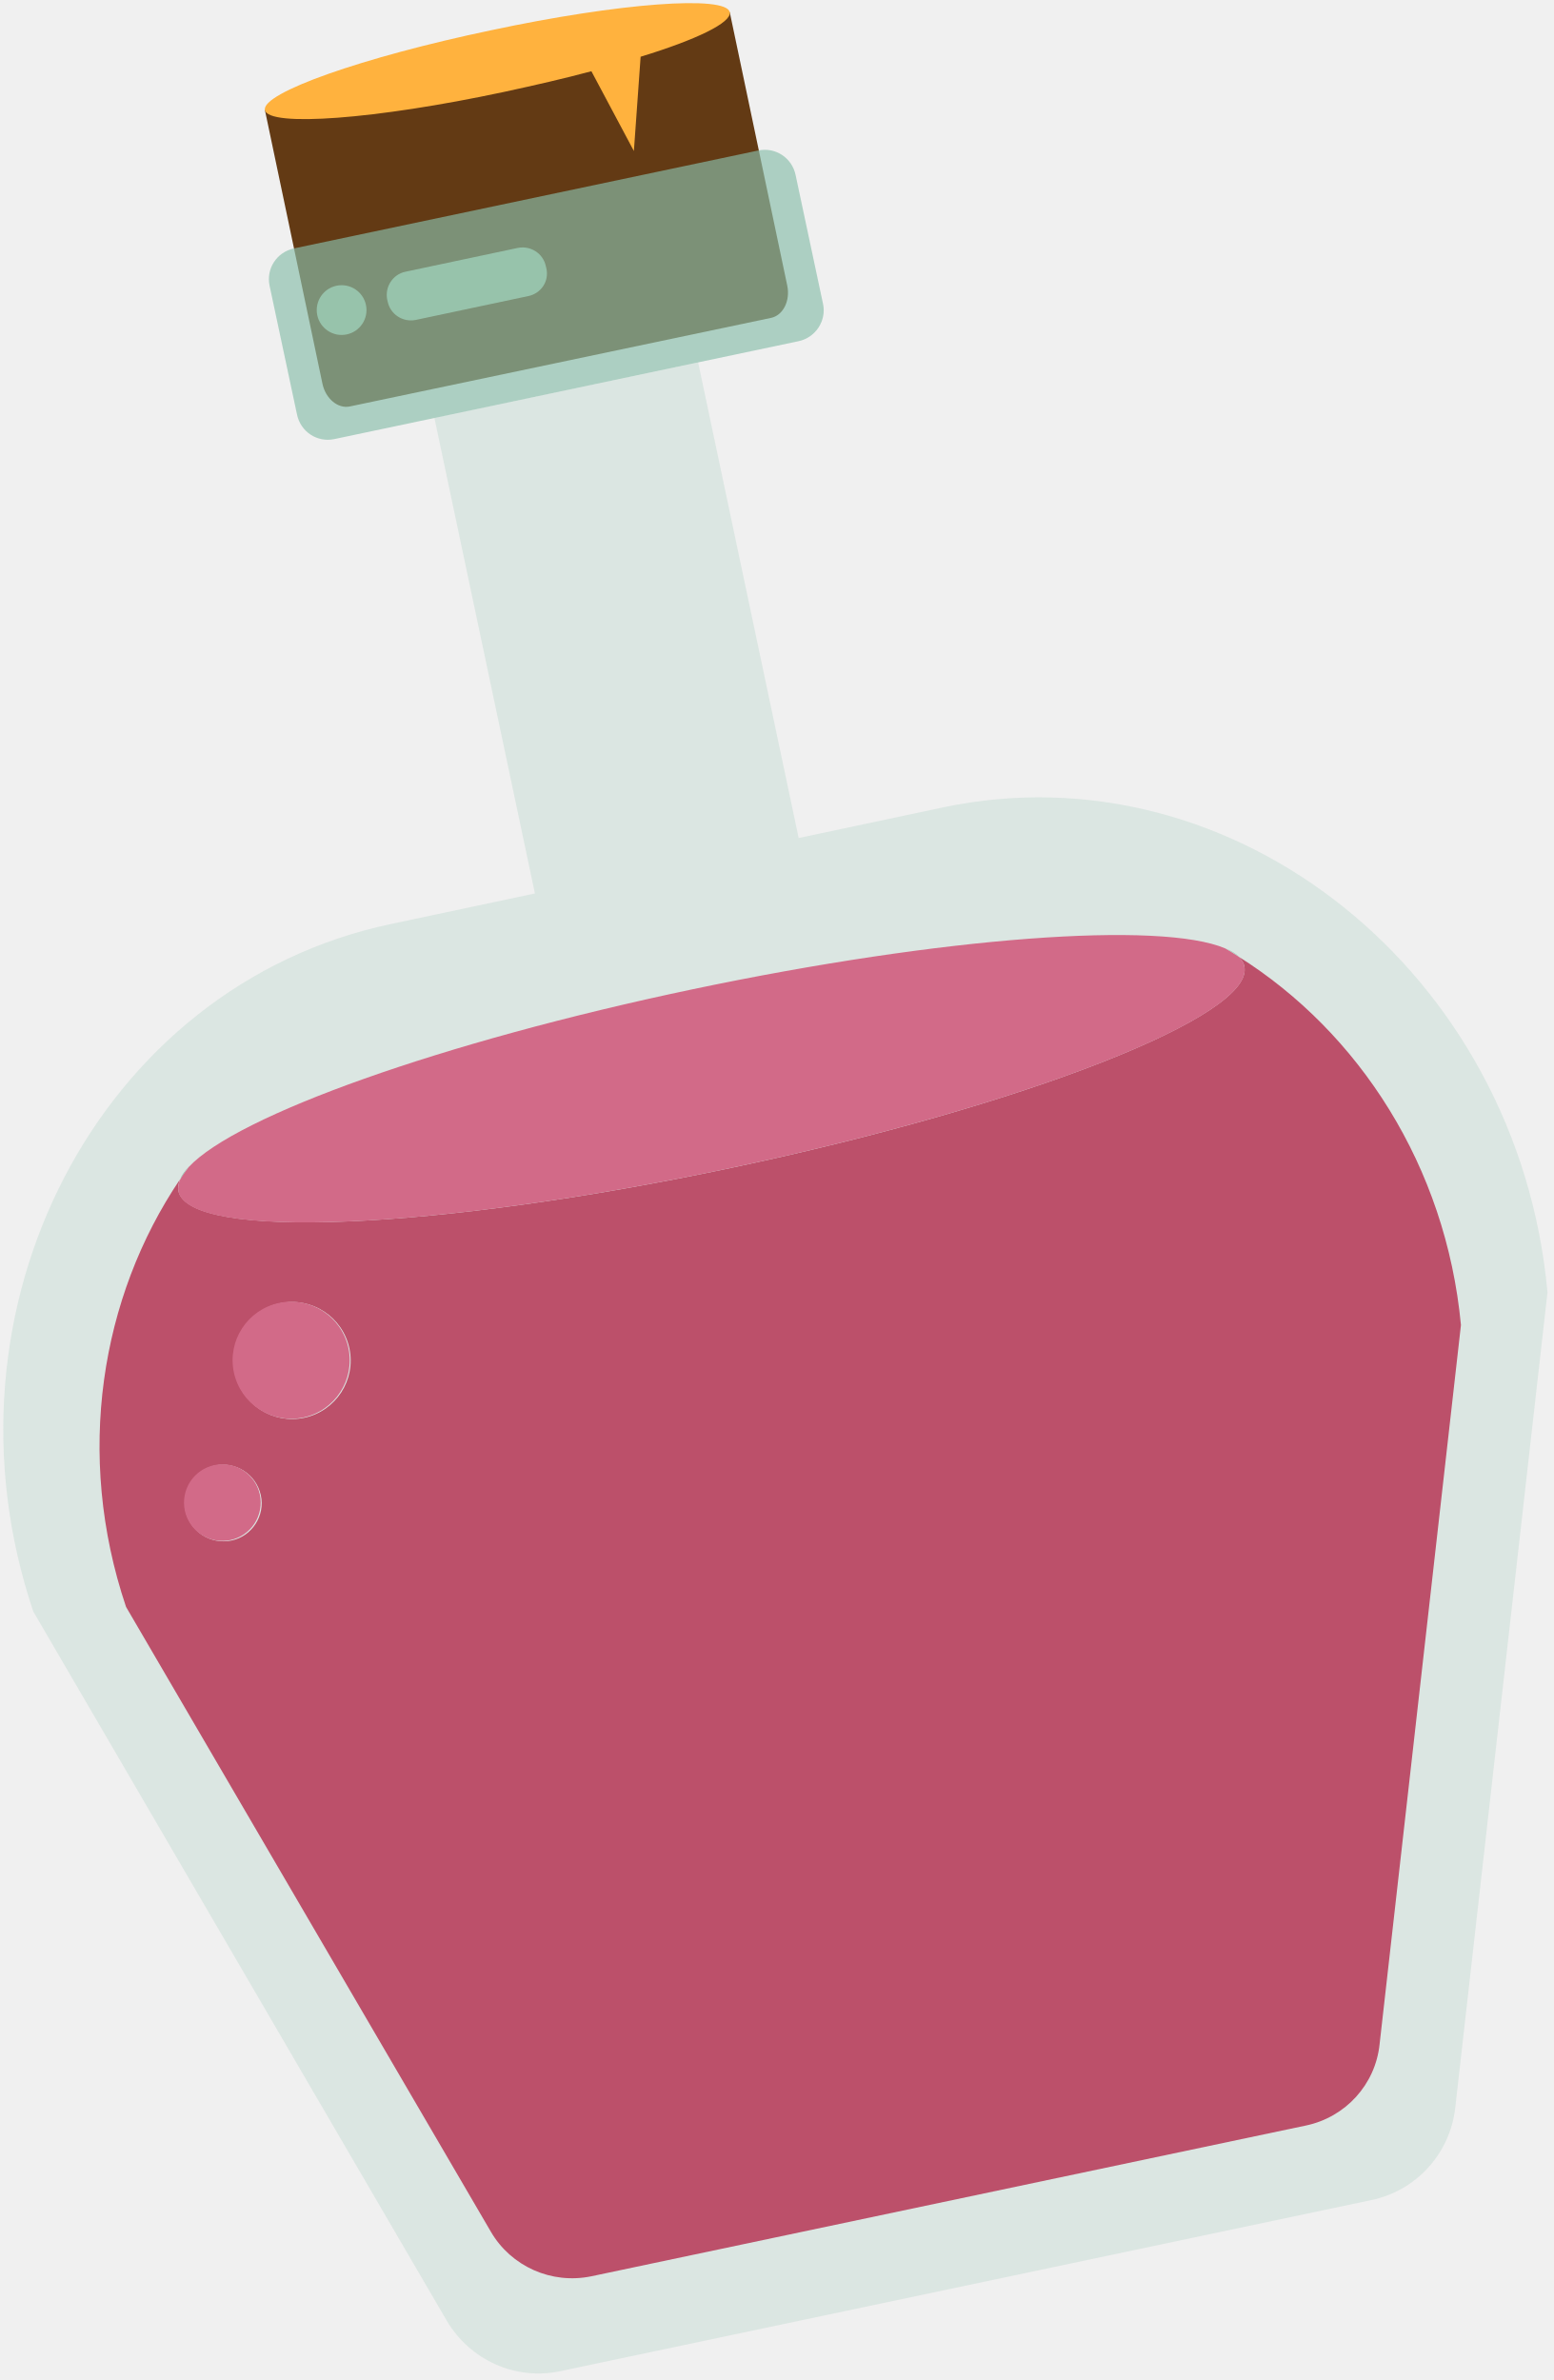
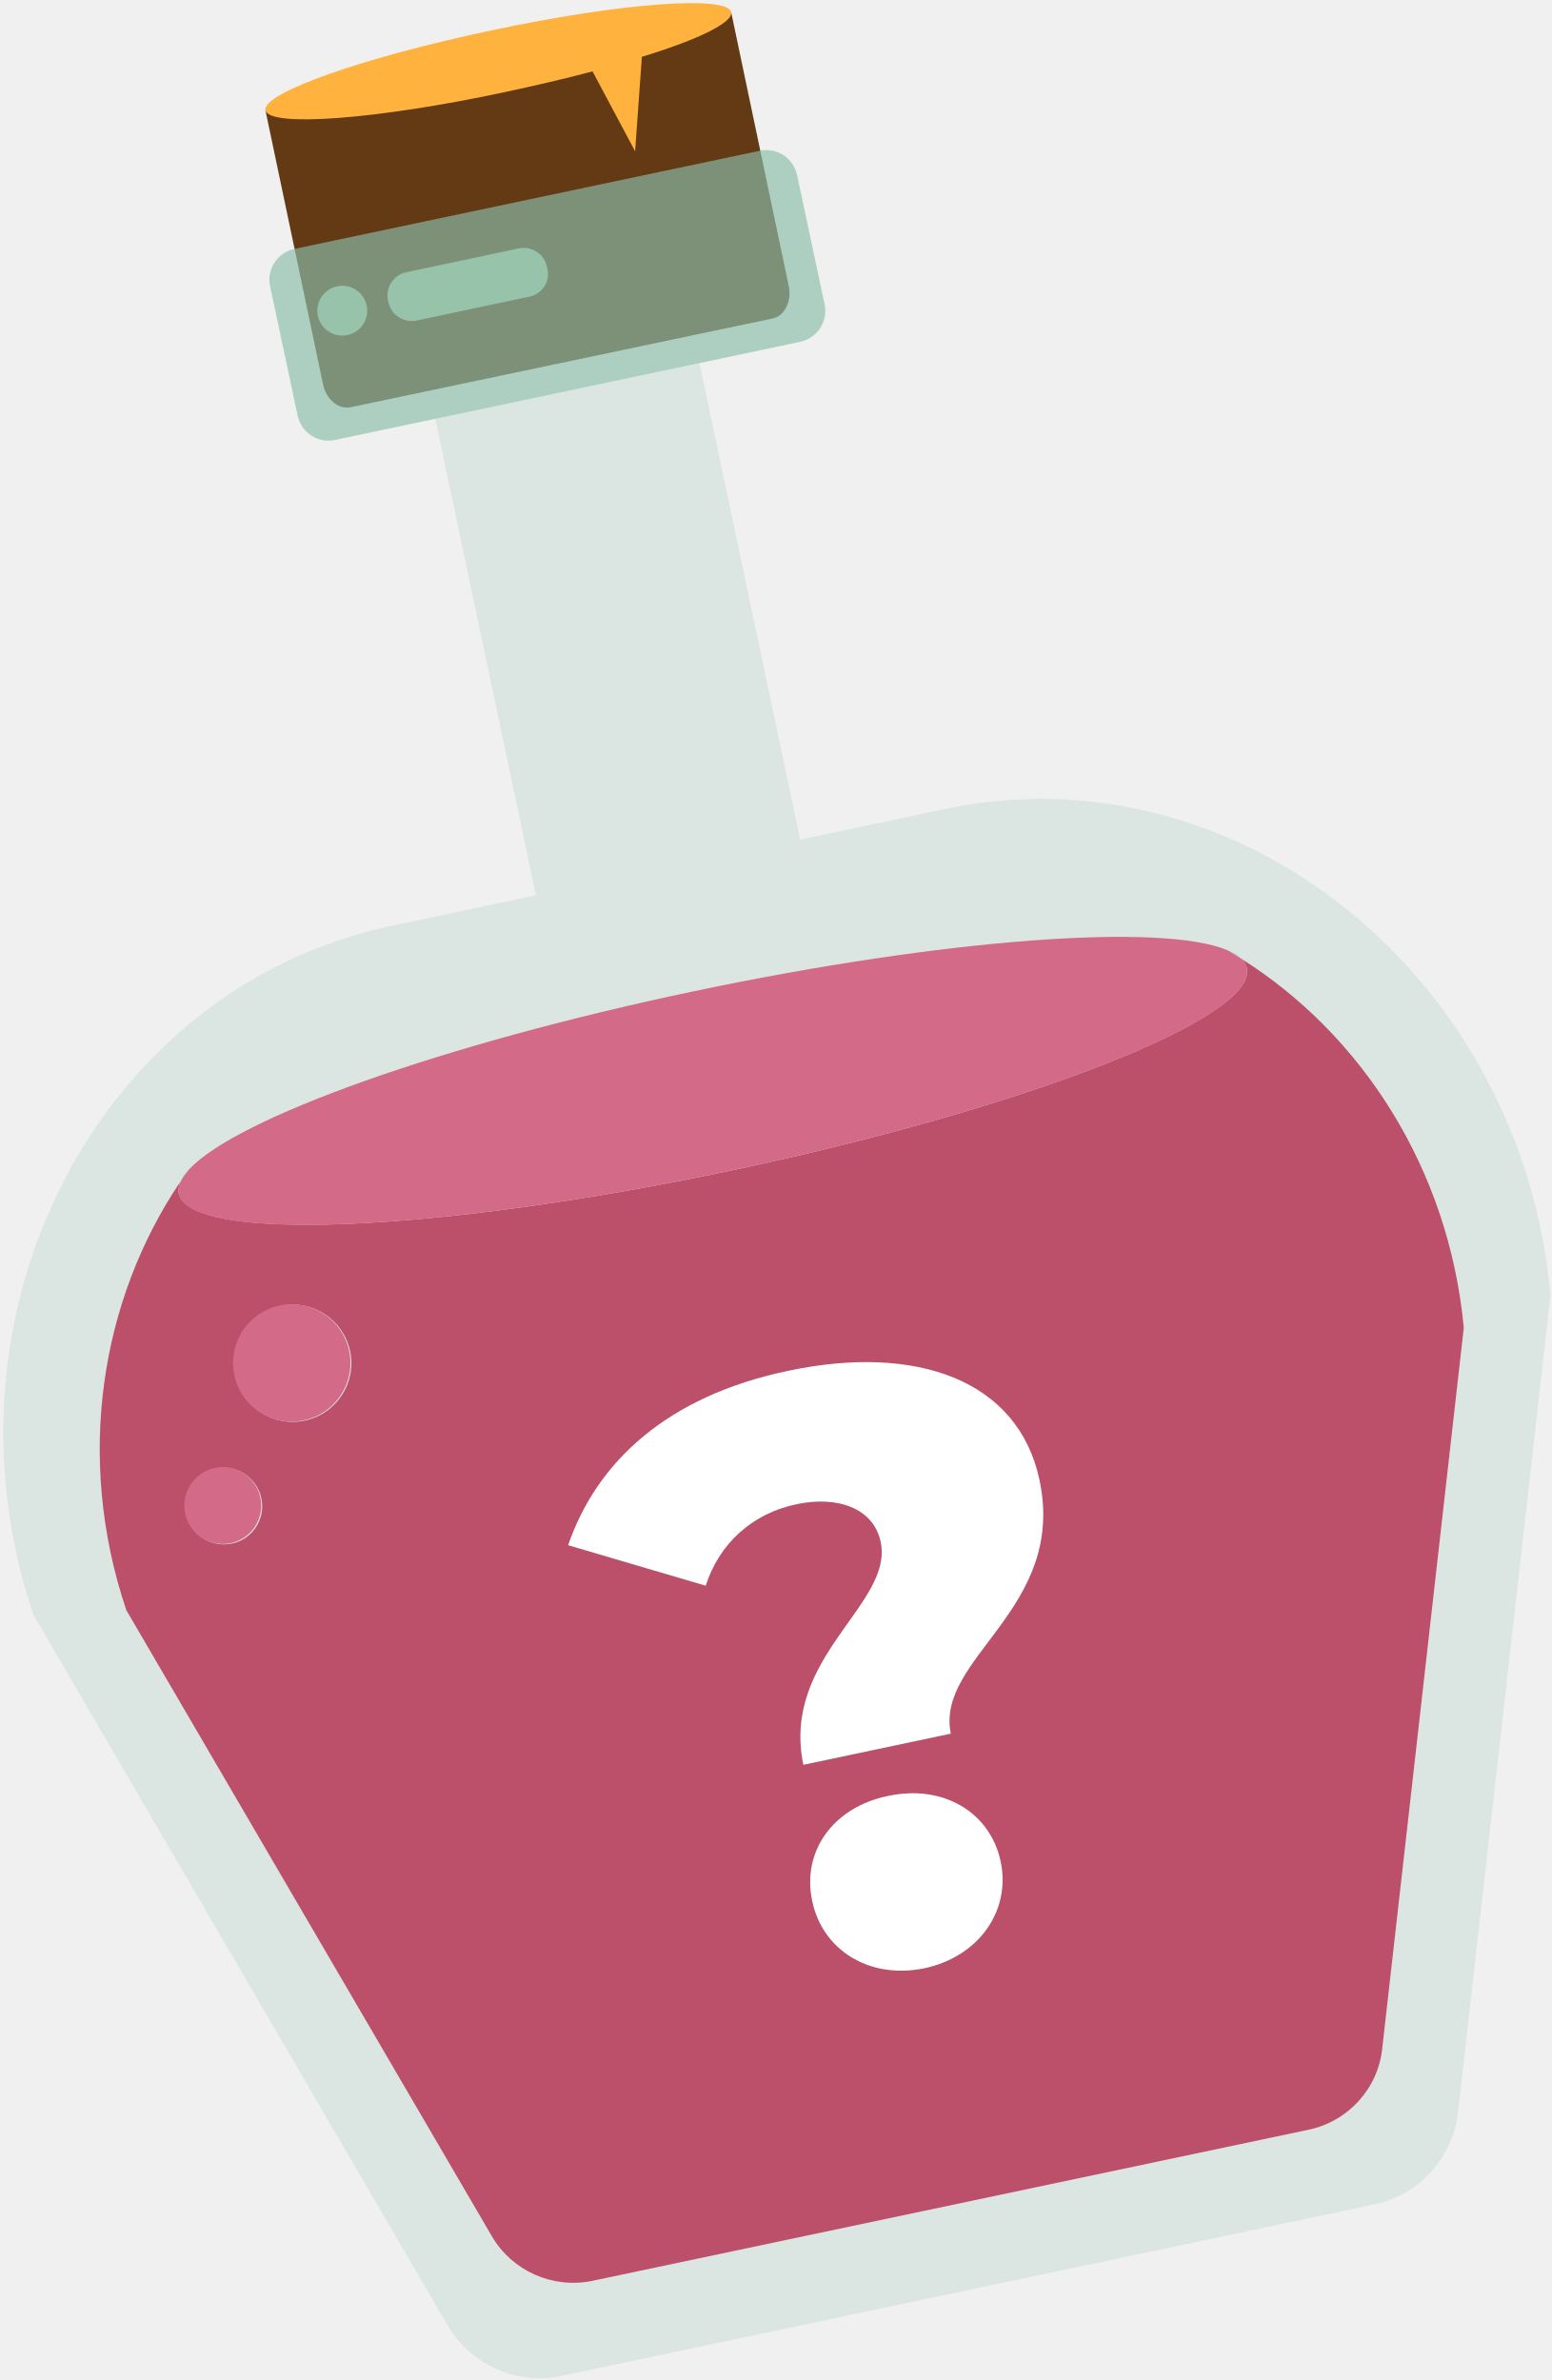
- <svg xmlns="http://www.w3.org/2000/svg" width="218" height="334" viewBox="0 0 218 334" fill="none">
-   <path d="M108.206 44.605L49.094 57.038C47.422 57.401 45.677 55.947 45.24 53.839L37.17 15.449L102.389 1.707L110.459 40.097C110.896 42.205 109.878 44.241 108.206 44.605Z" fill="#633A14" />
-   <path opacity="0.66" d="M112.059 47.878L46.913 61.619C44.514 62.128 42.187 60.602 41.678 58.202L37.824 40.098C37.315 37.698 38.842 35.372 41.242 34.863L106.388 21.121C108.787 20.612 111.114 22.139 111.623 24.538L115.476 42.642C115.985 44.969 114.459 47.369 112.059 47.878Z" fill="#89BEAA" />
-   <path opacity="0.66" d="M47.931 47.005C49.858 47.005 51.421 45.443 51.421 43.515C51.421 41.588 49.858 40.025 47.931 40.025C46.003 40.025 44.441 41.588 44.441 43.515C44.441 45.443 46.003 47.005 47.931 47.005Z" fill="#A6DDC6" />
-   <path opacity="0.66" d="M74.106 41.553L58.328 44.898C56.51 45.261 54.765 44.098 54.402 42.353L54.329 42.062C53.965 40.244 55.129 38.499 56.874 38.136L72.651 34.791C74.469 34.428 76.214 35.591 76.578 37.336L76.65 37.627C77.087 39.444 75.923 41.189 74.106 41.553Z" fill="#A6DDC6" />
-   <path d="M102.389 1.708C101.88 -0.691 86.902 0.399 68.871 4.253C50.839 8.033 36.661 13.05 37.17 15.45C37.679 17.849 52.657 16.758 70.688 12.905C75.051 11.96 79.195 11.014 82.976 9.996L88.938 21.193L89.883 7.961C97.736 5.561 102.68 3.162 102.389 1.708Z" fill="#FFB23E" />
-   <path d="M171.971 133.092C172.625 133.455 173.207 133.819 173.861 134.255C173.352 133.819 172.77 133.455 171.971 133.092Z" fill="#89BEAA" />
-   <path d="M25.246 165.519C25.682 164.937 26.046 164.283 26.482 163.701C25.9 164.356 25.464 165.01 25.246 165.519Z" fill="#89BEAA" />
-   <path d="M173.788 134.256C174.225 134.692 174.515 135.129 174.588 135.638C176.042 142.545 143.76 155.196 102.462 163.921C61.164 172.646 26.482 174.1 25.028 167.12C24.955 166.611 25.028 166.102 25.246 165.52C14.122 182.025 10.486 204.128 17.684 225.504L68.871 313.19C71.706 318.061 77.378 320.606 82.976 319.443L183.24 298.285C188.766 297.122 192.983 292.541 193.565 286.87L204.98 185.951C202.871 163.63 190.657 144.871 173.788 134.256ZM32.444 216.198C29.536 216.779 26.7 214.962 26.046 212.053C25.464 209.145 27.282 206.31 30.19 205.655C33.099 205.073 35.934 206.891 36.589 209.8C37.243 212.708 35.352 215.616 32.444 216.198ZM42.696 198.966C38.261 199.911 33.898 197.076 32.953 192.641C32.008 188.205 34.843 183.843 39.279 182.898C43.714 181.953 48.076 184.788 49.022 189.223C49.967 193.658 47.131 198.021 42.696 198.966Z" fill="#C9345A" />
-   <path d="M42.546 198.932C46.986 197.996 49.827 193.638 48.891 189.198C47.955 184.758 43.597 181.917 39.157 182.853C34.718 183.788 31.877 188.146 32.812 192.586C33.748 197.026 38.106 199.867 42.546 198.932Z" fill="#E5557F" />
-   <path d="M36.485 211.859C37.032 208.938 35.107 206.127 32.186 205.581C29.265 205.034 26.455 206.959 25.908 209.88C25.362 212.8 27.287 215.611 30.207 216.157C33.128 216.704 35.939 214.779 36.485 211.859Z" fill="#E5557F" />
-   <path d="M102.462 163.919C143.76 155.194 176.115 142.543 174.588 135.636C174.515 135.127 174.225 134.69 173.788 134.254C173.207 133.891 172.552 133.455 171.898 133.091C162.809 129.238 132.418 131.419 97.154 138.835C61.891 146.251 33.171 156.576 26.482 163.774C26.046 164.355 25.61 164.937 25.246 165.591C25.028 166.173 24.955 166.682 25.028 167.191C26.482 174.098 61.164 172.644 102.462 163.919Z" fill="#E5557F" />
-   <path opacity="0.2" d="M132.272 113.313L112.059 117.603L97.954 50.857L60.946 58.637L75.051 125.383L54.838 129.673C13.904 138.325 -9.654 183.622 4.67 226.156L62.691 325.693C65.962 331.219 72.361 334.127 78.686 332.746L192.401 308.752C198.727 307.443 203.453 302.209 204.18 295.81L217.122 181.368C213.051 136.58 173.207 104.661 132.272 113.313Z" fill="#89BEAA" />
+ <svg xmlns="http://www.w3.org/2000/svg" width="326" height="500" viewBox="0 0 326 500" fill="none">
+   <path d="M162.308 66.903L73.641 85.553C71.132 86.098 68.515 83.917 67.861 80.754L55.755 23.169L153.583 2.557L165.689 60.141C166.343 63.304 164.816 66.358 162.308 66.903Z" fill="#633A14" />
+   <path opacity="0.66" d="M168.088 71.813L70.369 92.425C66.77 93.189 63.28 90.899 62.517 87.299L56.736 60.143C55.973 56.544 58.263 53.054 61.862 52.291L159.582 31.678C163.181 30.915 166.671 33.205 167.434 36.804L173.214 63.96C173.978 67.45 171.688 71.049 168.088 71.813Z" fill="#89BEAA" />
+   <path opacity="0.66" d="M71.896 70.505C74.787 70.505 77.131 68.161 77.131 65.27C77.131 62.379 74.787 60.035 71.896 60.035C69.005 60.035 66.661 62.379 66.661 65.27C66.661 68.161 69.005 70.505 71.896 70.505Z" fill="#A6DDC6" />
+   <path opacity="0.66" d="M111.158 62.325L87.492 67.341C84.765 67.887 82.148 66.142 81.602 63.524L81.493 63.088C80.948 60.362 82.693 57.744 85.31 57.199L108.977 52.182C111.703 51.637 114.321 53.382 114.866 55.999L114.975 56.435C115.63 59.162 113.885 61.779 111.158 62.325Z" fill="#A6DDC6" />
+   <path d="M153.583 2.559C152.82 -1.04 130.353 0.596 103.306 6.376C76.258 12.047 54.991 19.572 55.755 23.172C56.518 26.77 78.985 25.135 106.032 19.354C112.576 17.936 118.793 16.519 124.464 14.992L133.407 31.787L134.825 11.938C146.603 8.339 154.02 4.74 153.583 2.559Z" fill="#FFB23E" />
+   <path d="M257.956 199.637C258.938 200.182 259.81 200.727 260.792 201.381C260.028 200.727 259.156 200.182 257.956 199.637Z" fill="#89BEAA" />
+   <path d="M37.868 248.277C38.523 247.405 39.068 246.423 39.722 245.551C38.85 246.532 38.196 247.514 37.868 248.277Z" fill="#89BEAA" />
+   <path d="M260.682 201.379C261.336 202.033 261.773 202.688 261.882 203.452C264.063 213.812 215.639 232.789 153.692 245.876C91.745 258.964 39.723 261.145 37.541 250.675C37.432 249.912 37.541 249.148 37.869 248.275C21.182 273.033 15.729 306.187 26.526 338.252L103.306 469.78C107.559 477.087 116.066 480.905 124.464 479.16L274.86 447.423C283.149 445.678 289.474 438.807 290.347 430.3L307.47 278.922C304.307 245.44 285.984 217.302 260.682 201.379ZM48.666 324.292C44.303 325.164 40.05 322.438 39.068 318.075C38.196 313.713 40.922 309.459 45.285 308.478C49.647 307.605 53.901 310.332 54.882 314.695C55.864 319.057 53.028 323.419 48.666 324.292ZM64.043 298.444C57.391 299.862 50.847 295.609 49.429 288.956C48.011 282.303 52.265 275.76 58.918 274.342C65.57 272.924 72.114 277.177 73.532 283.83C74.95 290.483 70.696 297.026 64.043 298.444Z" fill="#C9345A" />
+   <path d="M63.818 298.393C70.478 296.99 74.74 290.453 73.336 283.793C71.933 277.133 65.396 272.872 58.736 274.275C52.076 275.679 47.815 282.216 49.218 288.876C50.621 295.536 57.158 299.797 63.818 298.393Z" fill="#E5557F" />
+   <path d="M54.728 317.786C55.547 313.405 52.66 309.189 48.279 308.369C43.898 307.549 39.682 310.436 38.862 314.817C38.042 319.198 40.929 323.414 45.31 324.234C49.691 325.054 53.908 322.167 54.728 317.786Z" fill="#E5557F" />
+   <path d="M153.692 245.875C215.639 232.788 264.172 213.811 261.882 203.45C261.773 202.687 261.336 202.032 260.682 201.377C259.809 200.832 258.828 200.178 257.846 199.633C244.214 193.853 198.626 197.124 145.731 208.249C92.836 219.373 49.756 234.86 39.723 245.657C39.068 246.529 38.414 247.402 37.869 248.383C37.541 249.256 37.432 250.019 37.541 250.783C39.723 261.144 91.745 258.962 153.692 245.875Z" fill="#E5557F" />
+   <path opacity="0.2" d="M198.408 169.965L168.089 176.4L146.93 76.281L91.418 87.951L112.576 188.07L82.257 194.504C20.855 207.483 -14.481 275.428 7.004 339.229L94.035 488.535C98.943 496.824 108.541 501.186 118.029 499.114L288.602 463.123C298.09 461.16 305.179 453.308 306.27 443.71L325.683 272.047C319.575 204.865 259.809 156.987 198.408 169.965Z" fill="#89BEAA" />
+   <path d="M184.993 323.97C183.575 316.99 176.159 314.154 167.325 316.008C157.946 317.972 151.075 324.297 148.239 333.131L119.338 324.624C125.336 307.174 140.06 293.324 165.58 287.98C192.409 282.309 213.895 289.834 218.366 310.992C224.037 338.148 196.445 348.182 199.716 364.214L168.743 370.758C164.053 348.073 187.72 337.058 184.993 323.97ZM170.597 399.332C168.416 389.08 174.85 379.701 186.52 377.301C198.19 374.793 208.005 380.792 210.186 391.043C212.368 401.186 205.824 411.001 194.154 413.51C182.376 415.909 172.669 409.474 170.597 399.332Z" fill="white" />
</svg>
